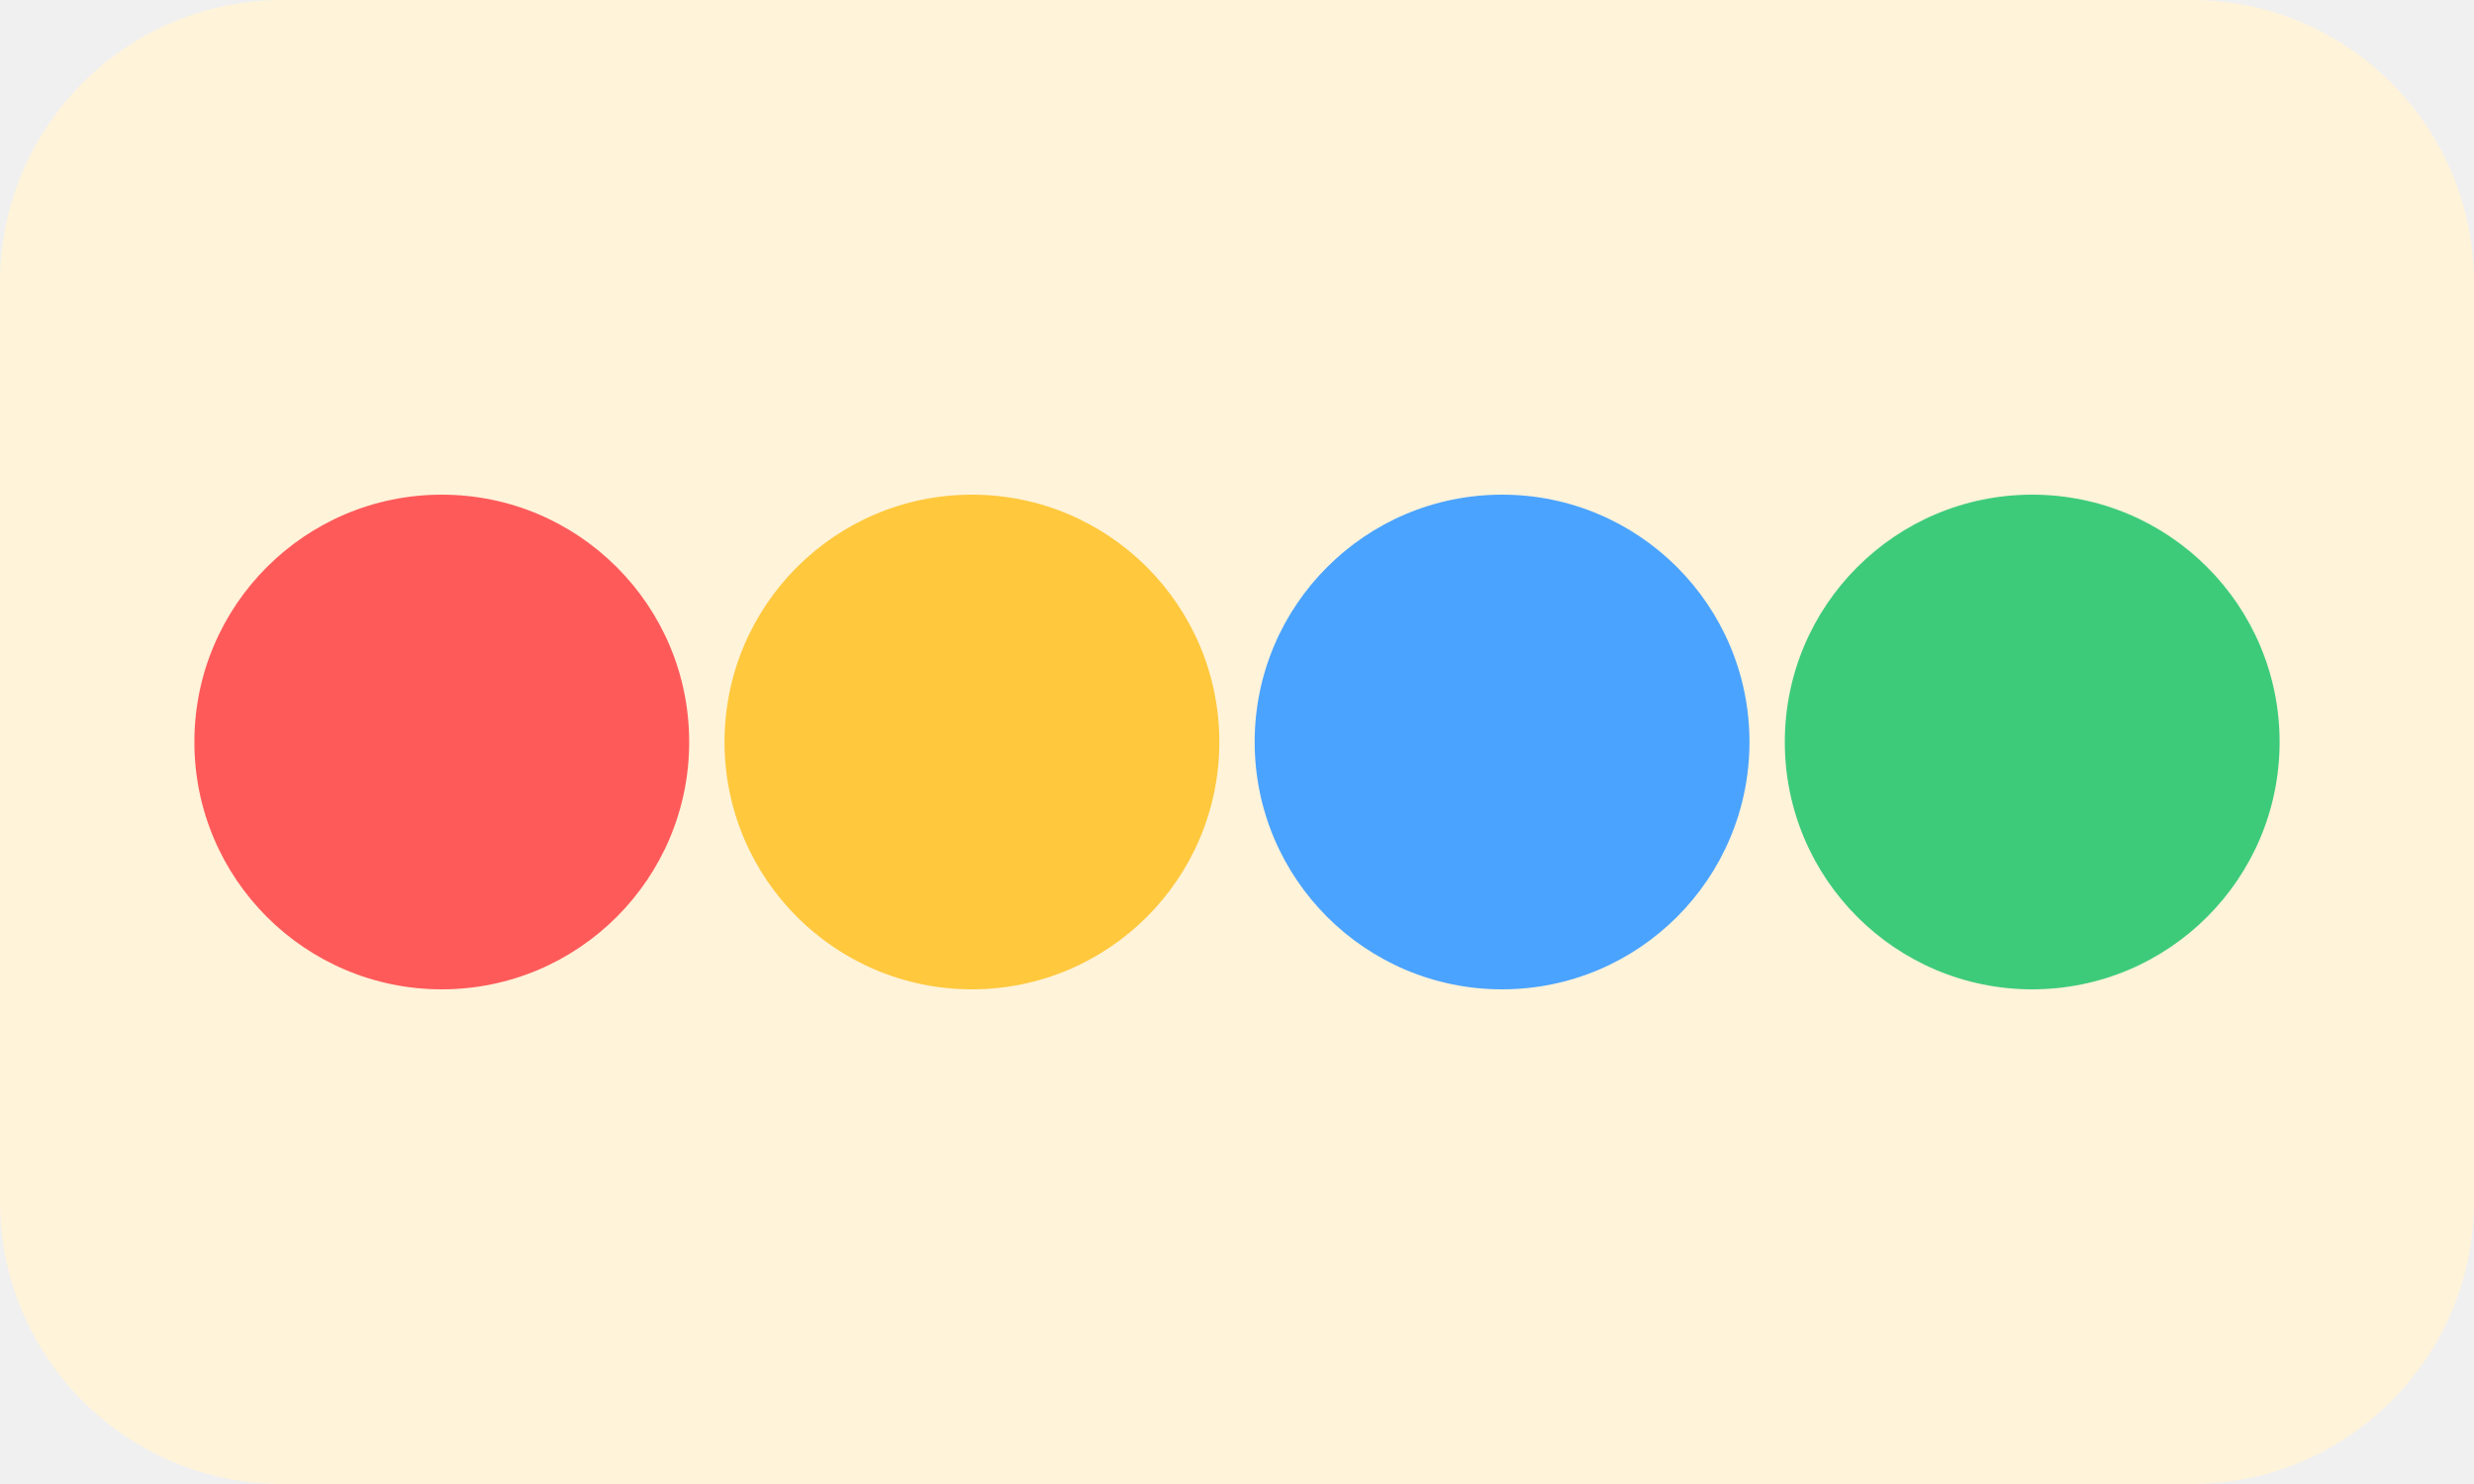
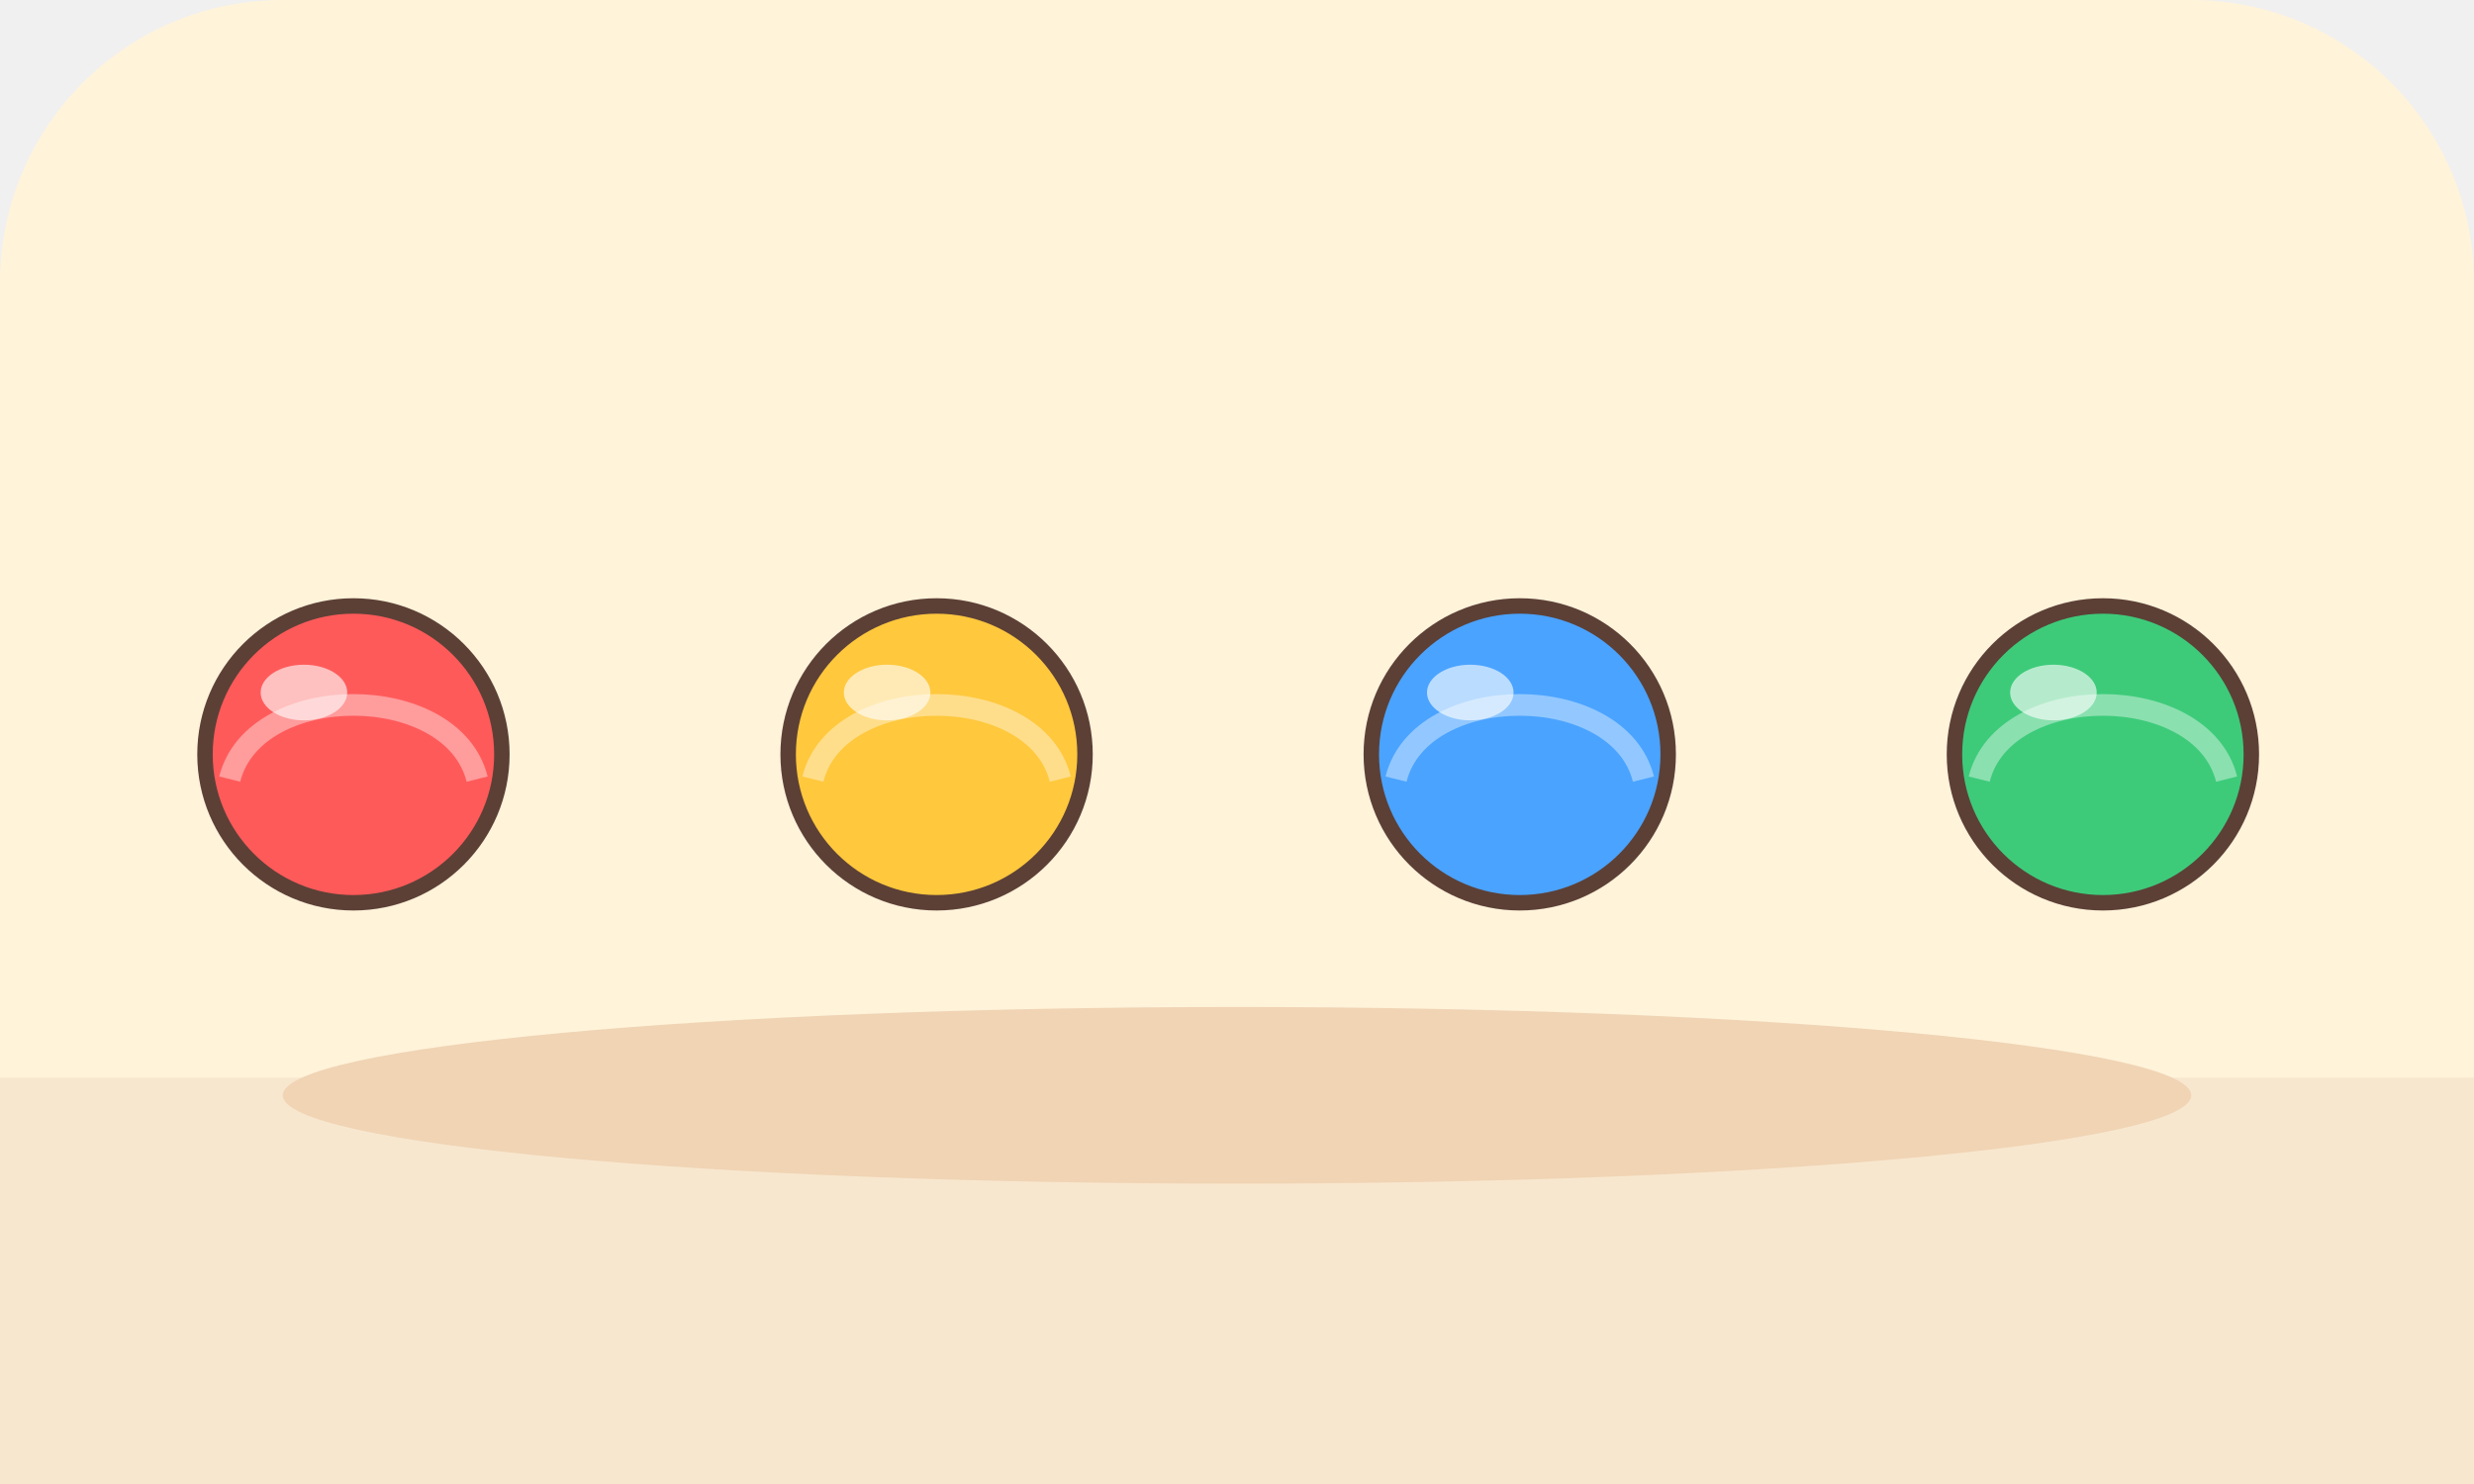
<svg xmlns="http://www.w3.org/2000/svg" viewBox="0 0 280 168">
  <rect width="280" height="168" rx="32" fill="#fff3da" />
-   <circle cx="50" cy="84" r="28" fill="#ff5a5a" />
-   <circle cx="110" cy="84" r="28" fill="#ffc83d" />
-   <circle cx="170" cy="84" r="28" fill="#4aa3ff" />
-   <circle cx="230" cy="84" r="28" fill="#3dcb7a" />
+   <rect y="122" width="280" height="46" fill="#f8e7cf" />
+   <ellipse cx="140" cy="124" rx="108" ry="10" fill="#f0d4b4" />
+   <g transform="translate(40 84) scale(0.7)">
+     <g>
+       <circle cy="2" r="24" fill="#ff5a5a" stroke="#5c4036" stroke-width="2.5" stroke-linejoin="round" stroke-linecap="round" />
+       <path d="M-20 6c4-16 36-16 40 0" stroke="#fff" stroke-width="3.5" fill="none" opacity="0.4" />
+       <ellipse cx="-8" cy="-8" rx="7" ry="4.5" fill="#fff" opacity="0.62" />
+     </g>
+   </g>
+   <g transform="translate(106 84) scale(0.7)">
+     <g>
+       <circle cy="2" r="24" fill="#ffc83d" stroke="#5c4036" stroke-width="2.5" stroke-linejoin="round" stroke-linecap="round" />
+       <path d="M-20 6c4-16 36-16 40 0" stroke="#fff" stroke-width="3.5" fill="none" opacity="0.4" />
+       <ellipse cx="-8" cy="-8" rx="7" ry="4.5" fill="#fff" opacity="0.62" />
+     </g>
+   </g>
+   <g transform="translate(172 84) scale(0.7)">
+     <g>
+       <circle cy="2" r="24" fill="#4aa3ff" stroke="#5c4036" stroke-width="2.5" stroke-linejoin="round" stroke-linecap="round" />
+       <path d="M-20 6c4-16 36-16 40 0" stroke="#fff" stroke-width="3.5" fill="none" opacity="0.4" />
+       <ellipse cx="-8" cy="-8" rx="7" ry="4.5" fill="#fff" opacity="0.62" />
+     </g>
+   </g>
+   <g transform="translate(238 84) scale(0.7)">
+     <g>
+       <circle cy="2" r="24" fill="#3dcb7a" stroke="#5c4036" stroke-width="2.5" stroke-linejoin="round" stroke-linecap="round" />
+       <path d="M-20 6c4-16 36-16 40 0" stroke="#fff" stroke-width="3.5" fill="none" opacity="0.4" />
+       <ellipse cx="-8" cy="-8" rx="7" ry="4.5" fill="#fff" opacity="0.62" />
+     </g>
+   </g>
</svg>
